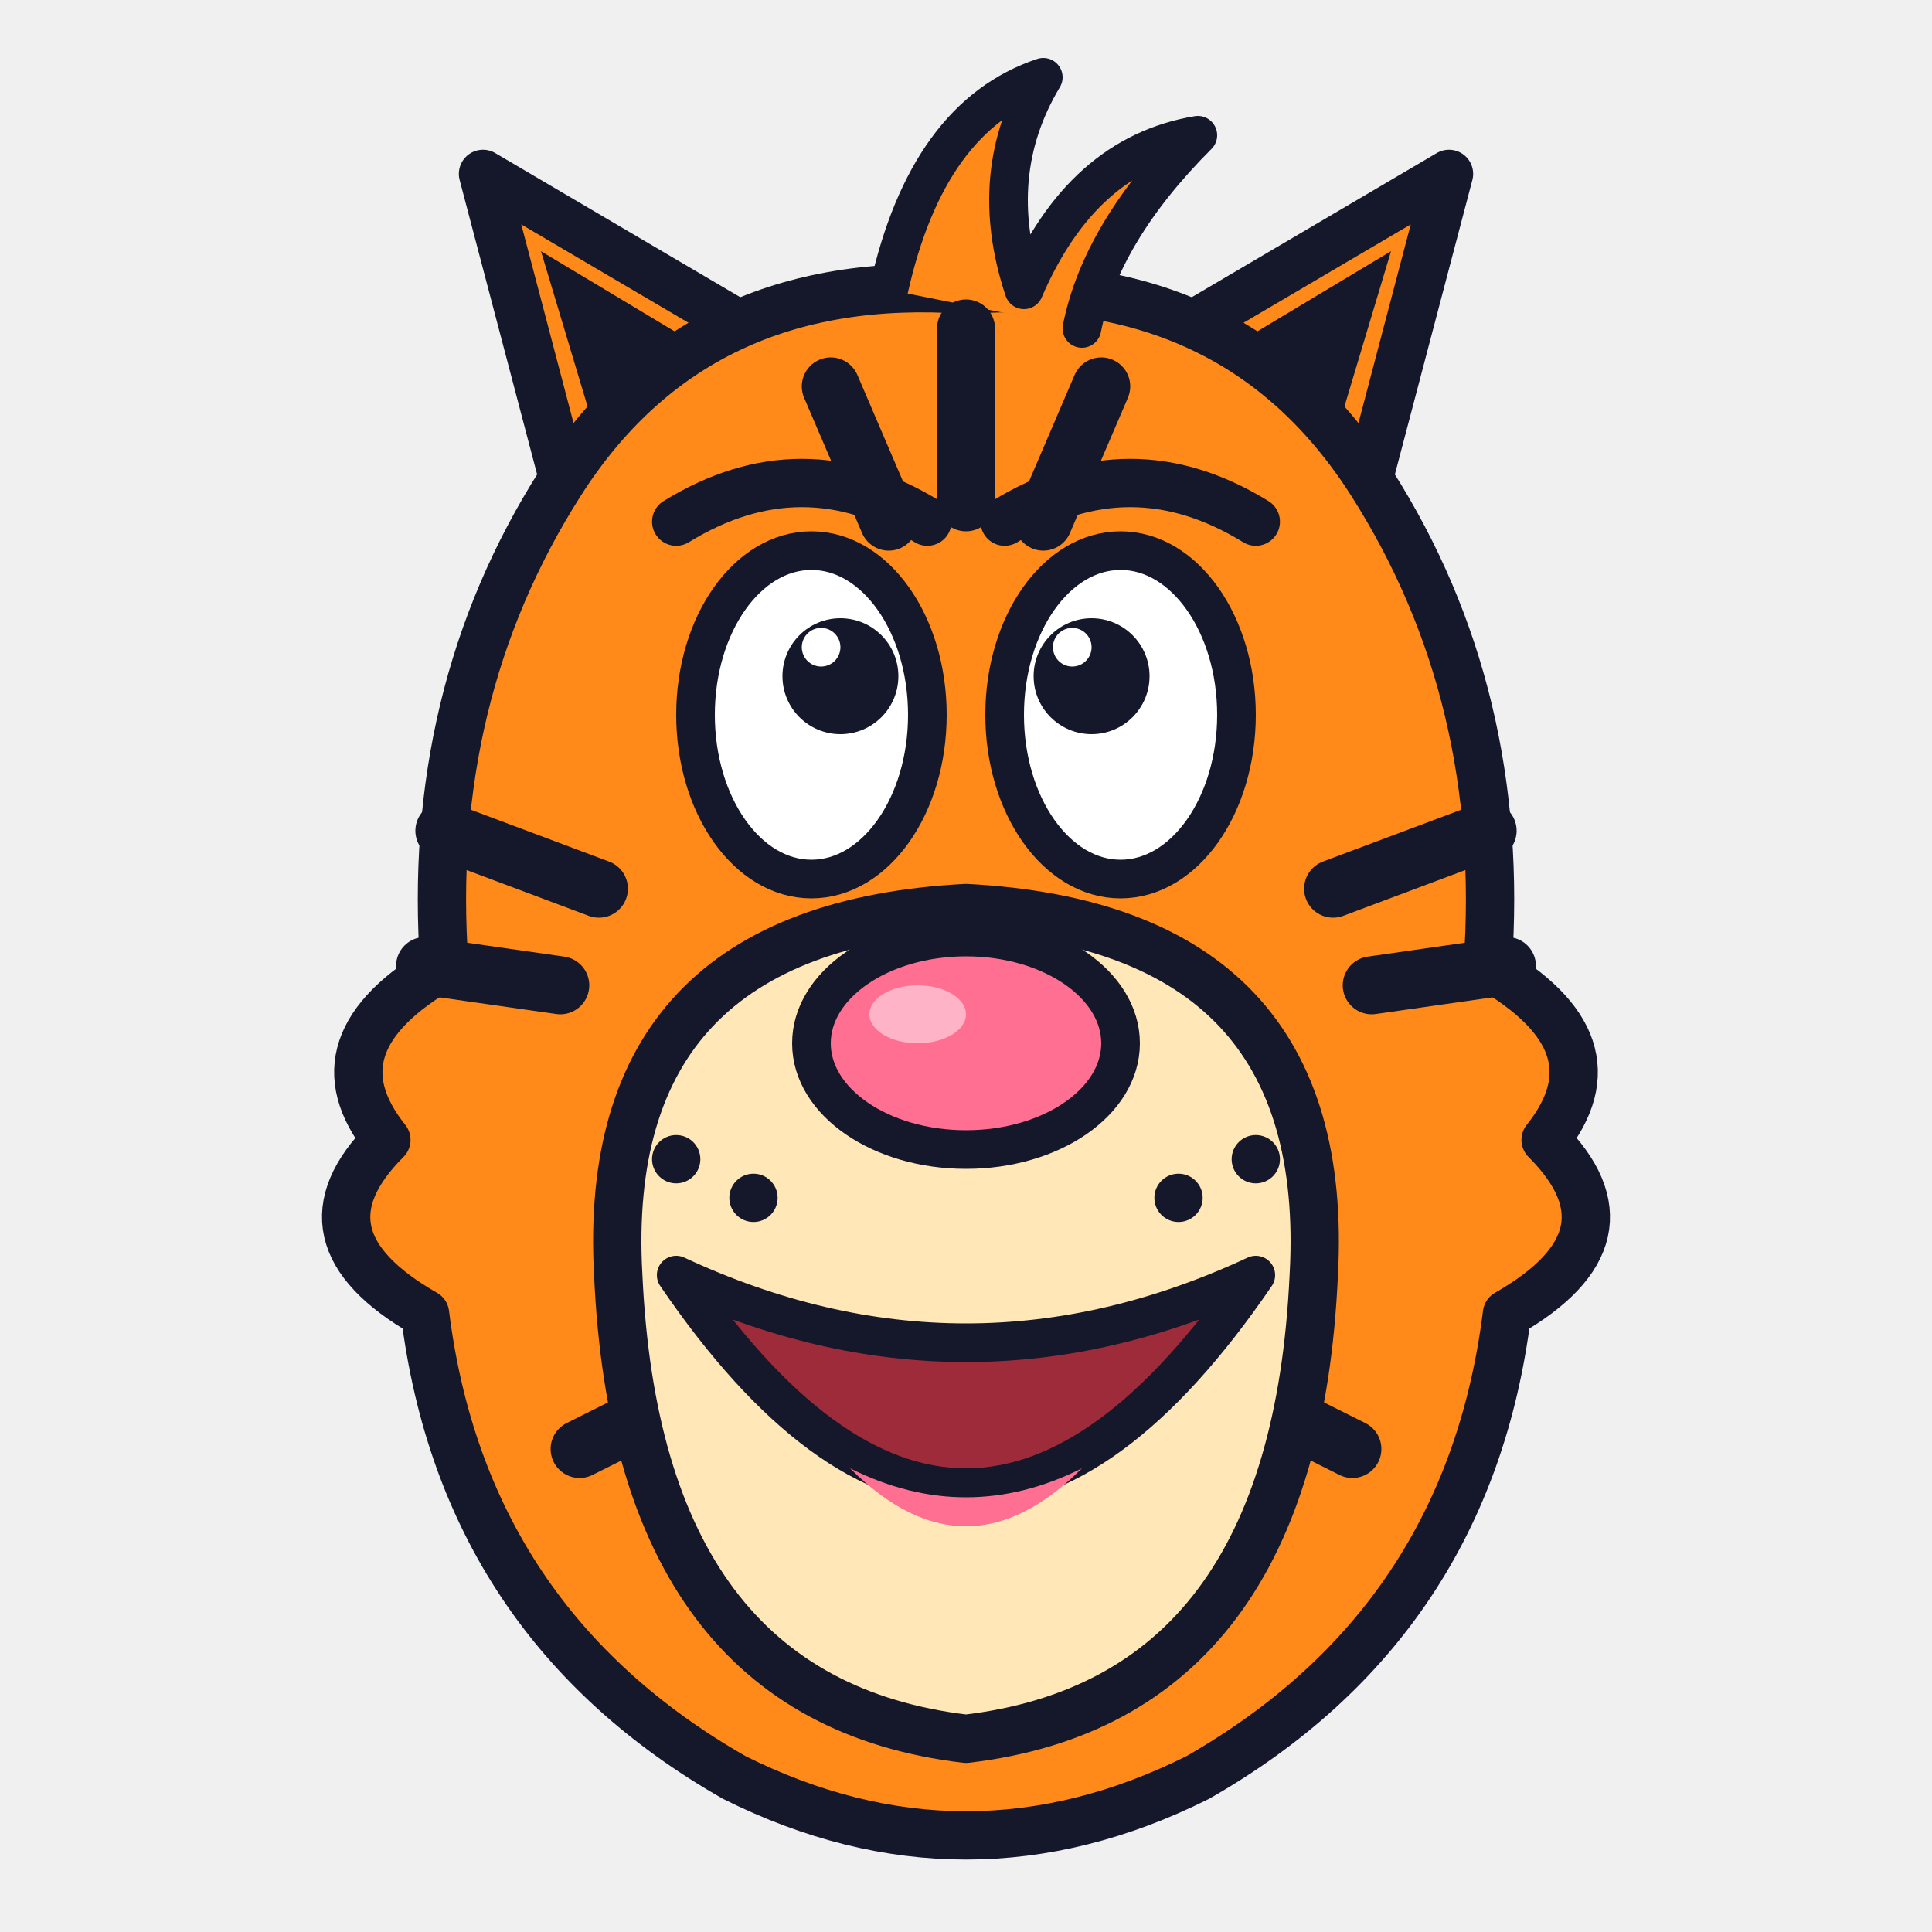
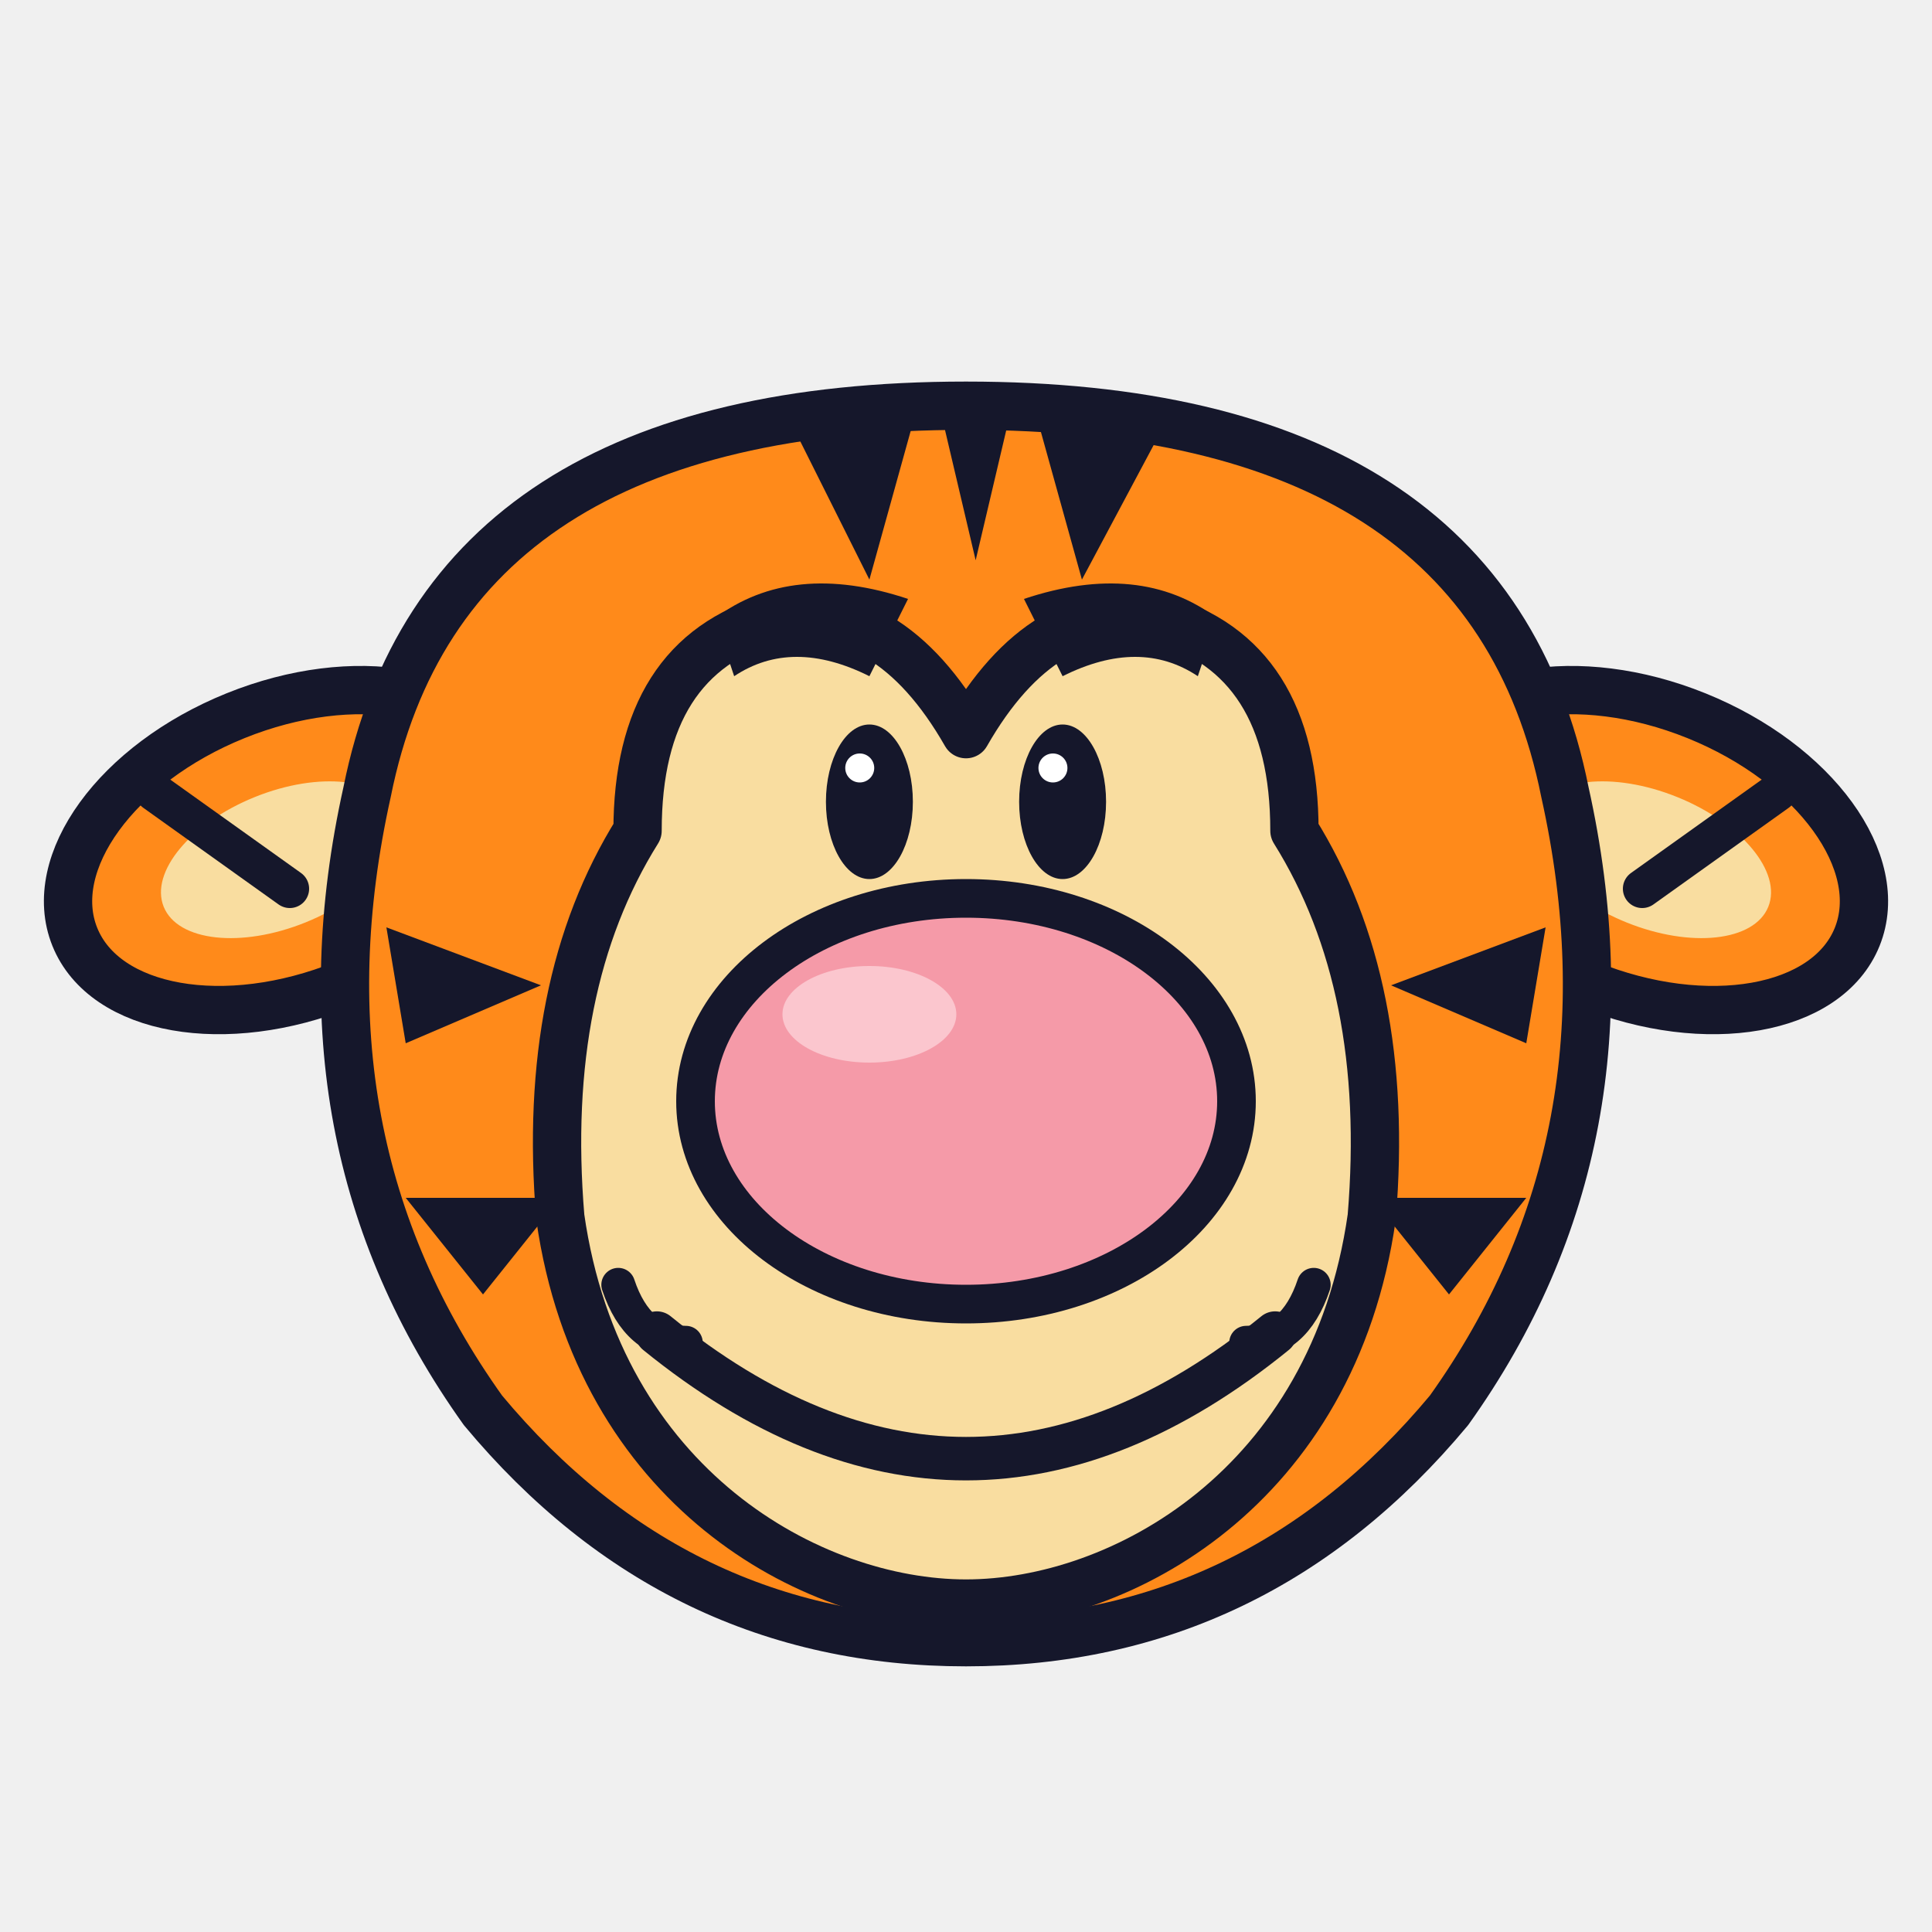
<svg xmlns="http://www.w3.org/2000/svg" viewBox="0 0 200 200" role="img" aria-label="Tigger">
-   <path d="M60 56 L50 18 L84 38Z M140 56 L150 18 L116 38Z" fill="#FF8A1A" stroke="#15172B" stroke-width="5" stroke-linejoin="round" stroke-linecap="round" />
-   <path d="M62 46 L56 26 L76 38Z M138 46 L144 26 L124 38Z" fill="#15172B" />
-   <path d="M100 30 Q128 28 142 50 Q156 72 154 100 Q168 108 160 118 Q170 128 156 136 Q152 168 124 184 Q100 196 76 184 Q48 168 44 136 Q30 128 40 118 Q32 108 46 100 Q44 72 58 50 Q72 28 100 30Z" fill="#FF8A1A" stroke="#15172B" stroke-width="5" stroke-linejoin="round" stroke-linecap="round" />
-   <path d="M92 30 Q96 12 108 8 Q102 18 106 30 Q112 16 124 14 Q114 24 112 34" fill="#FF8A1A" stroke="#15172B" stroke-width="4" stroke-linejoin="round" stroke-linecap="round" />
-   <path d="M86 40 l6 14 M100 34 v18 M114 40 l-6 14" stroke="#15172B" stroke-width="6" stroke-linecap="round" />
-   <path d="M46 86 l16 6 M44 100 l14 2 M154 86 l-16 6 M156 100 l-14 2" stroke="#15172B" stroke-width="6" stroke-linecap="round" />
-   <path d="M60 150 l12 -6 M140 150 l-12 -6" stroke="#15172B" stroke-width="6" stroke-linecap="round" />
-   <path d="M64 132 Q62 96 100 94 Q138 96 136 132 Q134 176 100 180 Q66 176 64 132Z" fill="#FFE7B8" stroke="#15172B" stroke-width="5" stroke-linejoin="round" stroke-linecap="round" />
-   <ellipse cx="84" cy="74" rx="12" ry="17" fill="#fff" stroke="#15172B" stroke-width="4" stroke-linejoin="round" stroke-linecap="round" />
-   <ellipse cx="116" cy="74" rx="12" ry="17" fill="#fff" stroke="#15172B" stroke-width="4" stroke-linejoin="round" stroke-linecap="round" />
-   <circle cx="87" cy="70" r="6" fill="#15172B" />
-   <circle cx="113" cy="70" r="6" fill="#15172B" />
-   <circle cx="85" cy="67" r="2" fill="#fff" />
-   <circle cx="111" cy="67" r="2" fill="#fff" />
-   <path d="M70 54 q13 -8 26 0 M104 54 q13 -8 26 0" fill="none" stroke="#15172B" stroke-width="5" stroke-linecap="round" />
-   <ellipse cx="100" cy="108" rx="16" ry="11" fill="#FF6F91" stroke="#15172B" stroke-width="4" stroke-linejoin="round" stroke-linecap="round" />
-   <ellipse cx="95" cy="105" rx="5" ry="3" fill="#FFB3C6" />
-   <path d="M70 132 Q100 176 130 132 Q100 146 70 132Z" fill="#9E2B3A" stroke="#15172B" stroke-width="4" stroke-linejoin="round" stroke-linecap="round" />
-   <path d="M88 152 Q100 164 112 152 Q100 158 88 152Z" fill="#FF6F91" />
-   <circle cx="78" cy="124" r="2.5" fill="#15172B" />
-   <circle cx="70" cy="120" r="2.5" fill="#15172B" />
-   <circle cx="122" cy="124" r="2.5" fill="#15172B" />
-   <circle cx="130" cy="120" r="2.5" fill="#15172B" />
+   <ellipse cx="30" cy="88" rx="24" ry="15" transform="rotate(-22 30 88)" fill="#FF8A1A" stroke="#15172B" stroke-width="5" stroke-linejoin="round" stroke-linecap="round" />
+   <ellipse cx="170" cy="88" rx="24" ry="15" transform="rotate(22 170 88)" fill="#FF8A1A" stroke="#15172B" stroke-width="5" stroke-linejoin="round" stroke-linecap="round" />
+   <ellipse cx="29" cy="89" rx="13" ry="7" transform="rotate(-22 29 89)" fill="#F9DDA0" />
+   <ellipse cx="171" cy="89" rx="13" ry="7" transform="rotate(22 171 89)" fill="#F9DDA0" />
+   <path d="M100 42 Q154 42 162 82 Q170 118 150 146 Q130 170 100 170 Q70 170 50 146 Q30 118 38 82 Q46 42 100 42Z" fill="#FF8A1A" stroke="#15172B" stroke-width="5" stroke-linejoin="round" stroke-linecap="round" />
+   <path d="M82 44 L90 60 L95 42Z M97 41 L101 58 L105 41Z M107 42 L112 60 L120 45Z" fill="#15172B" />
+   <path d="M16 82 L30 92 M184 82 L170 92" fill="none" stroke="#15172B" stroke-linecap="round" stroke-linejoin="round" stroke-width="4" />
+   <path d="M40 96 L56 102 L42 108Z M160 96 L144 102 L158 108Z M42 124 L58 124 L50 134Z M158 124 L142 124 L150 134Z" fill="#15172B" />
+   <path d="M100 76 Q92 62 80 64 Q66 68 66 86 Q56 102 58 126 C62 154 84 166 100 166 C116 166 138 154 142 126 Q144 102 134 86 Q134 68 120 64 Q108 62 100 76Z" fill="#F9DDA0" stroke="#15172B" stroke-width="5" stroke-linejoin="round" stroke-linecap="round" />
+   <path d="M74 64 Q82 58 94 62 L90 70 Q82 66 76 70Z M126 64 Q118 58 106 62 L110 70 Q118 66 124 70Z" fill="#15172B" />
+   <ellipse cx="90" cy="83" rx="4.5" ry="8" fill="#15172B" />
+   <ellipse cx="110" cy="83" rx="4.5" ry="8" fill="#15172B" />
+   <circle cx="89" cy="79.5" r="1.5" fill="#fff" />
+   <circle cx="109" cy="79.5" r="1.5" fill="#fff" />
+   <ellipse cx="100" cy="114" rx="28" ry="21" fill="#F59AA8" stroke="#15172B" stroke-width="4" stroke-linejoin="round" stroke-linecap="round" />
+   <ellipse cx="90" cy="105" rx="9" ry="5" fill="#FBC6CE" />
+   <path d="M68 138 Q100 164 132 138" fill="none" stroke="#15172B" stroke-linecap="round" stroke-linejoin="round" stroke-width="4.5" />
+   <path d="M64 133 q2 6 7 6 M136 133 q-2 6 -7 6" fill="none" stroke="#15172B" stroke-linecap="round" stroke-linejoin="round" stroke-width="3.5" />
</svg>
